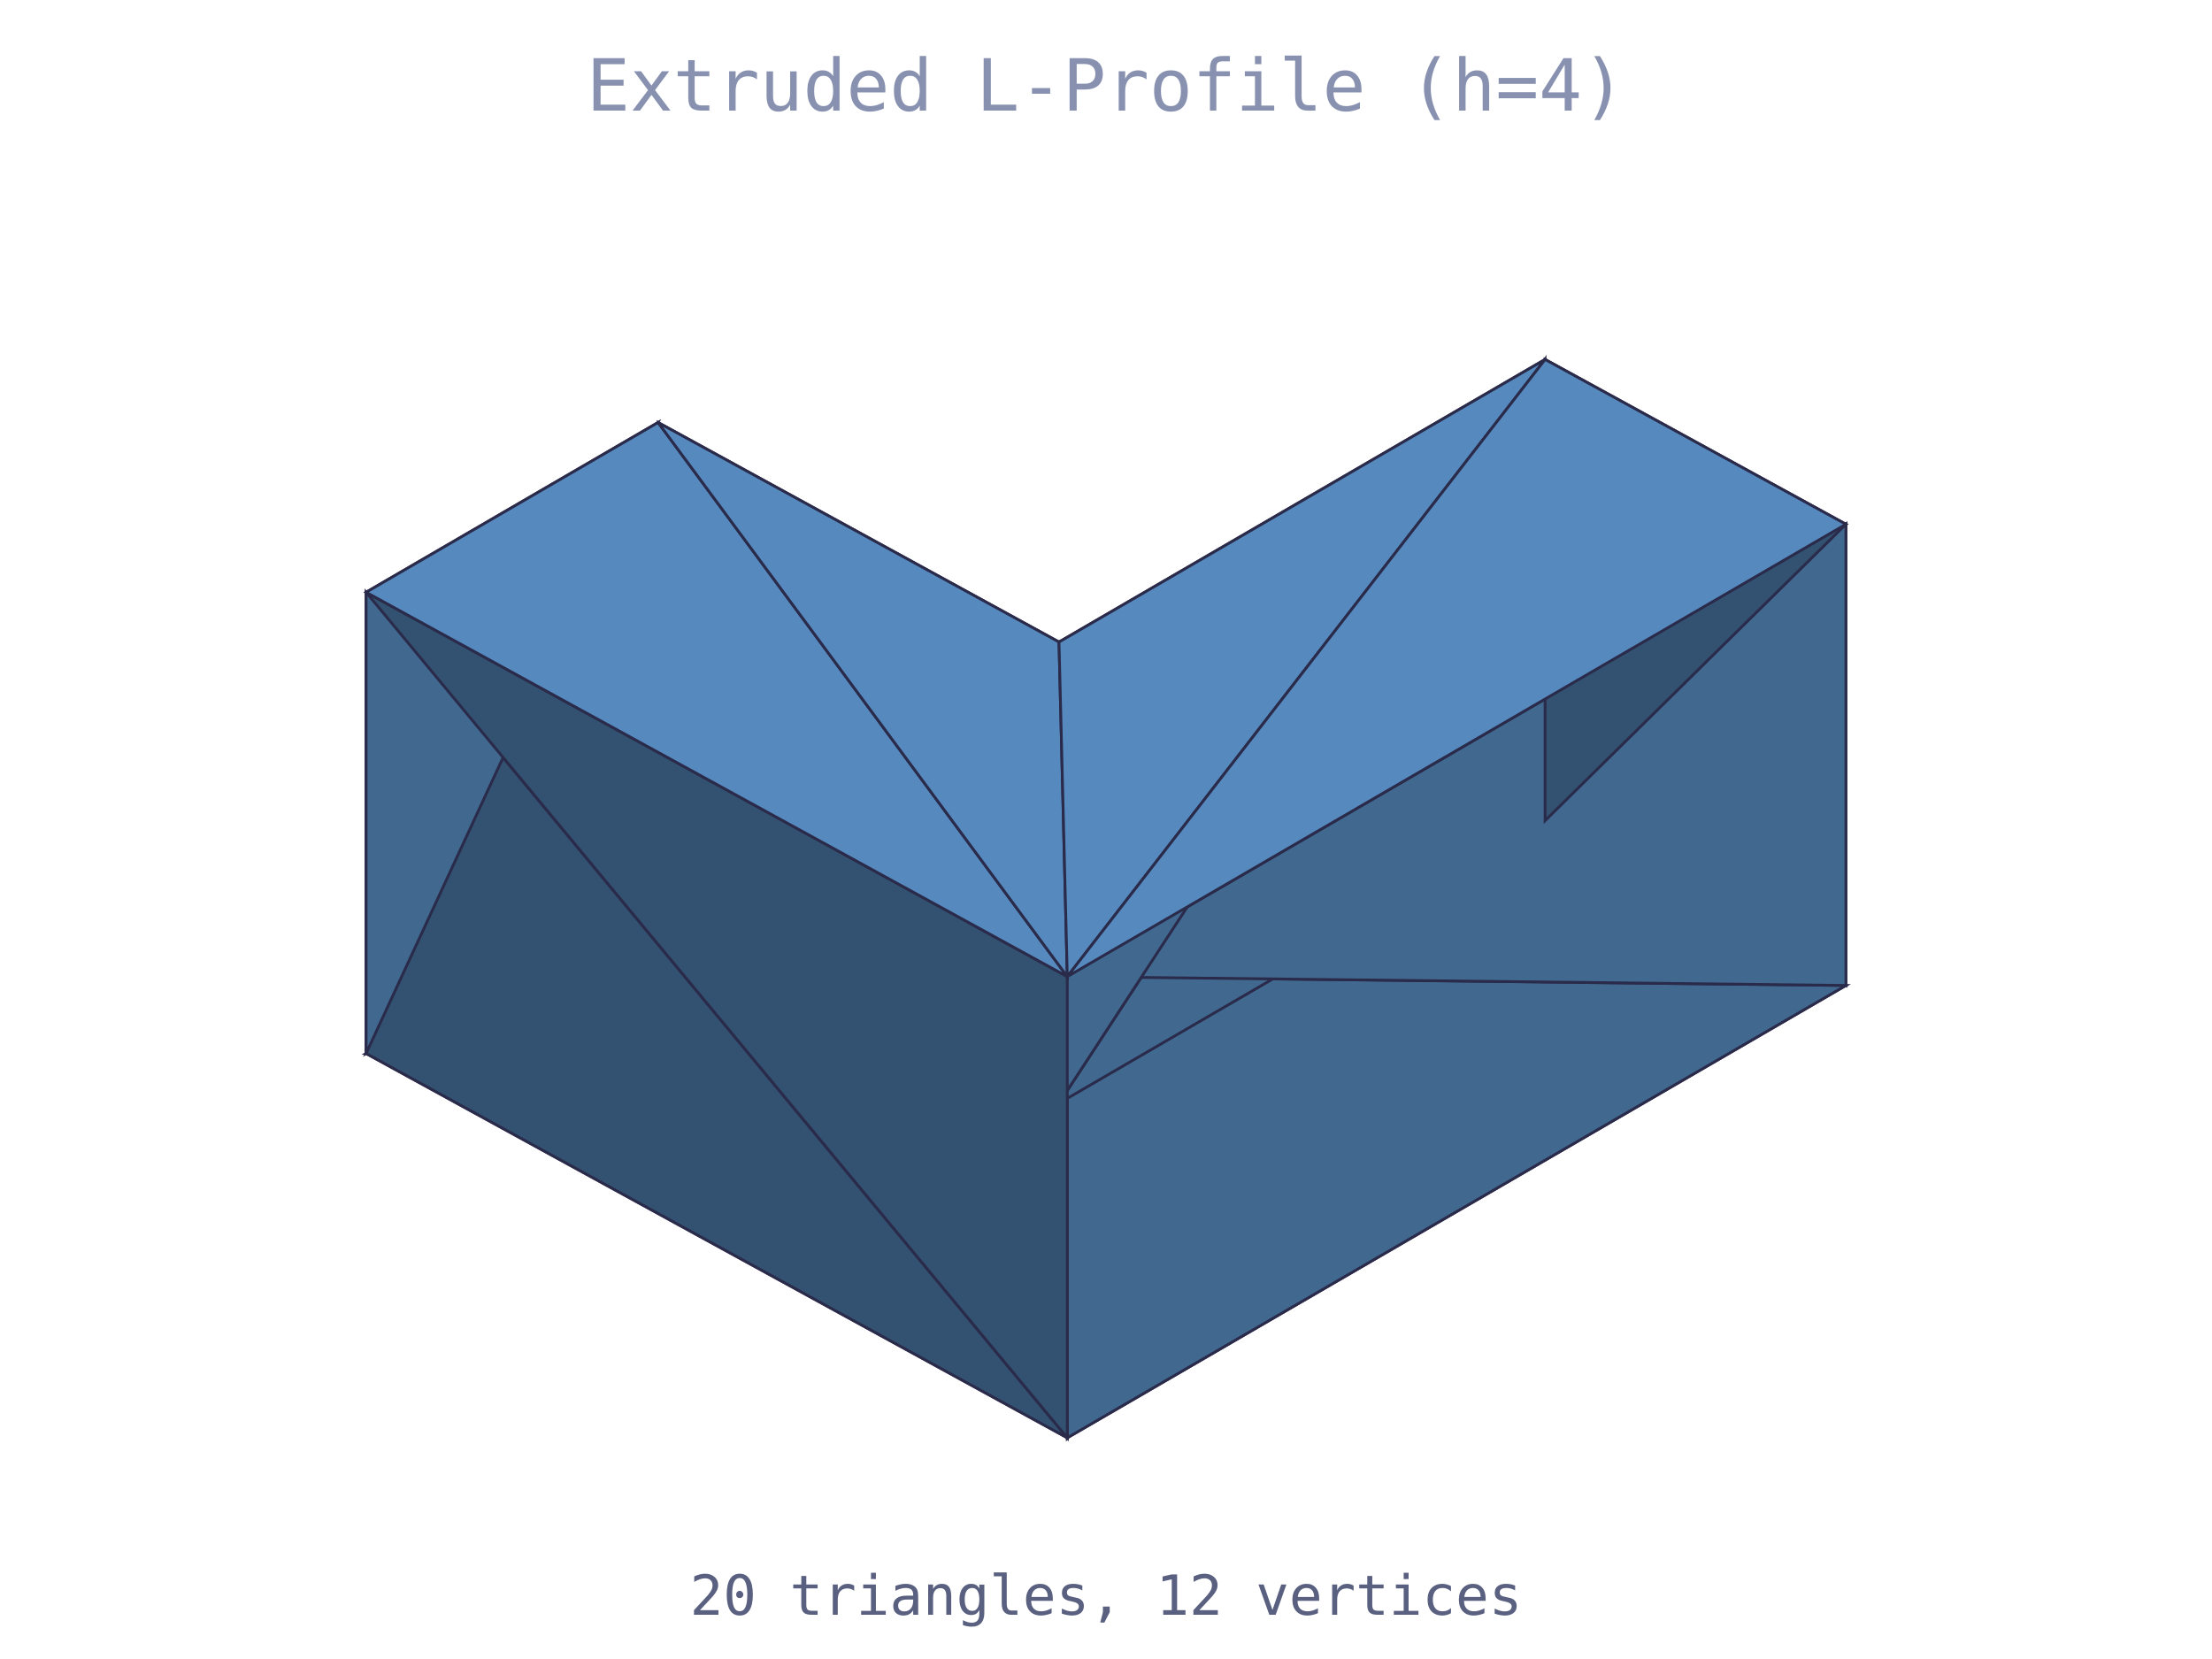
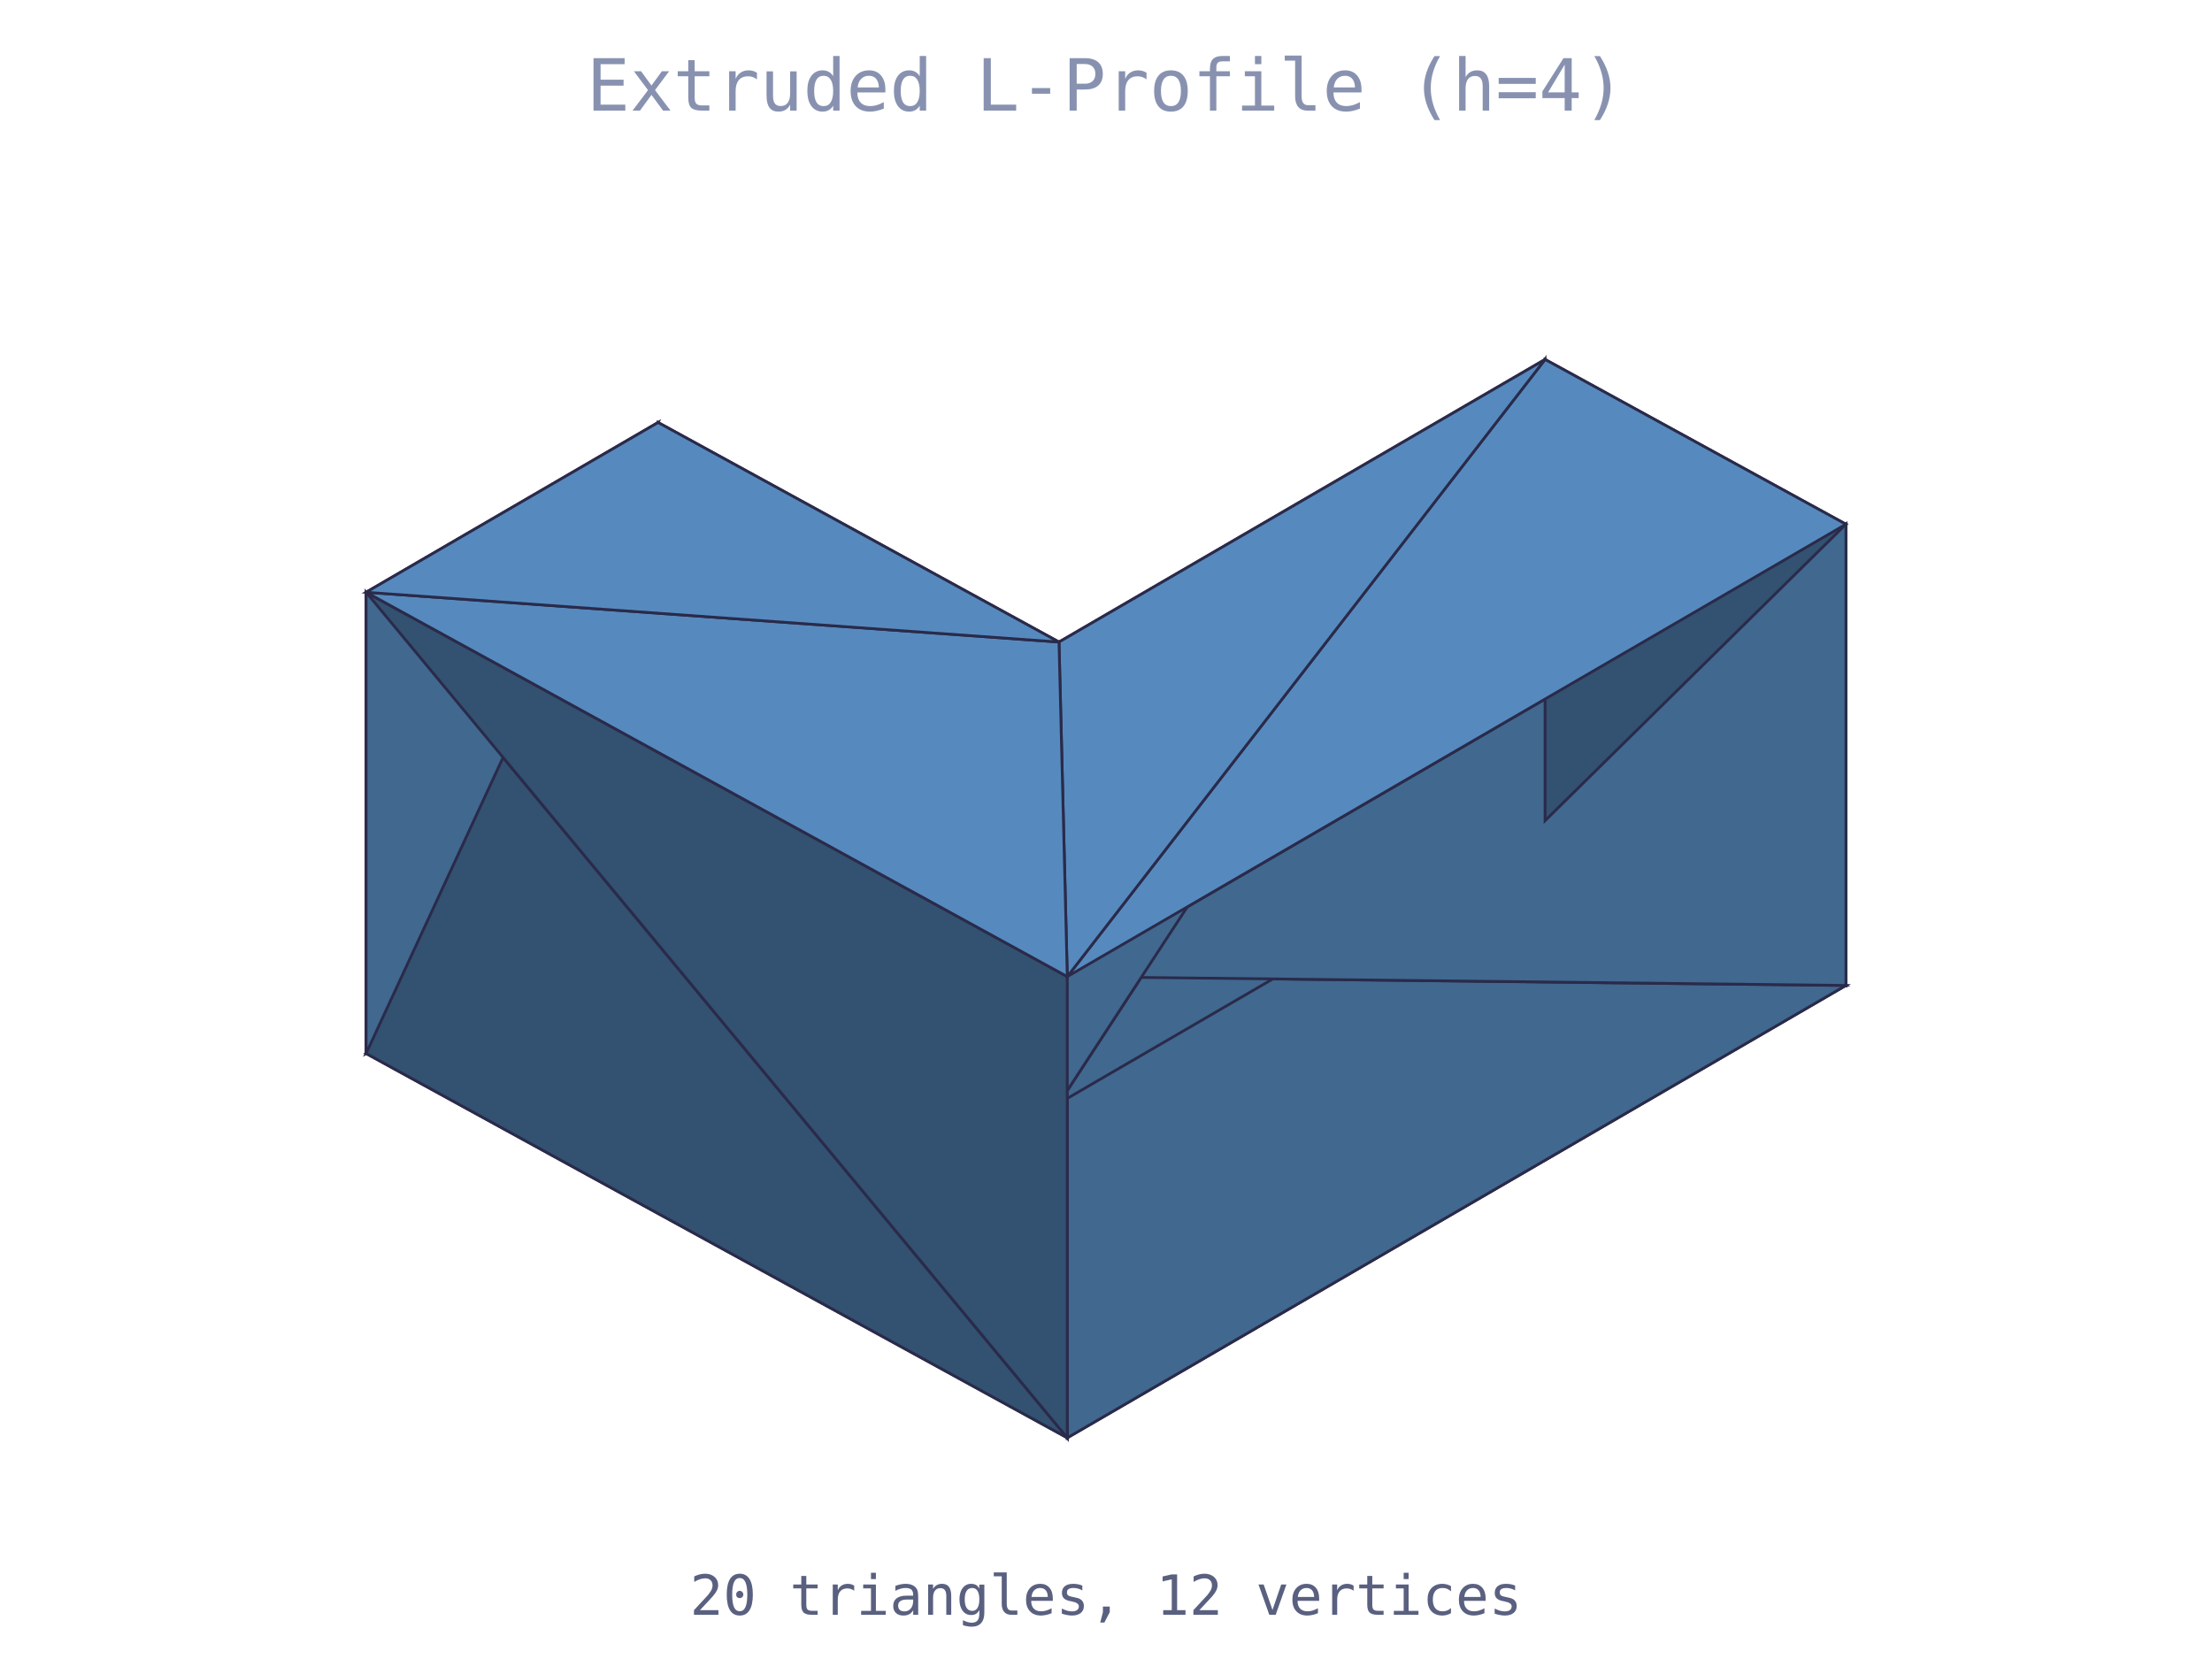
<svg xmlns="http://www.w3.org/2000/svg" width="400" height="300" style="background:#1a1a2e">
  <text x="200" y="20" font-family="monospace" font-size="13" fill="#8892b0" text-anchor="middle">Extruded L-Profile (h=4)</text>
-   <polygon points="193.0,260.0 279.4,148.4 333.8,178.2" fill="rgb(86,138,190)" stroke="#2a2a4a" stroke-width="0.5" />
-   <polygon points="193.0,260.0 191.5,199.5 279.4,148.4" fill="rgb(86,138,190)" stroke="#2a2a4a" stroke-width="0.5" />
-   <polygon points="66.2,190.5 191.5,199.5 193.0,260.0" fill="rgb(86,138,190)" stroke="#2a2a4a" stroke-width="0.5" />
-   <polygon points="191.5,199.5 66.2,190.5 119.0,159.8" fill="rgb(86,138,190)" stroke="#2a2a4a" stroke-width="0.5" />
+   <polygon points="193.0,260.0 66.2,190.5 119.0,159.8" fill="rgb(86,138,190)" stroke="#2a2a4a" stroke-width="0.5" />
+   <polygon points="193.0,260.0 119.0,159.8 191.5,199.5" fill="rgb(86,138,190)" stroke="#2a2a4a" stroke-width="0.5" />
+   <polygon points="333.8,178.2 193.0,260.0 191.5,199.5" fill="rgb(86,138,190)" stroke="#2a2a4a" stroke-width="0.5" />
+   <polygon points="191.5,199.5 279.4,148.4 333.8,178.2" fill="rgb(86,138,190)" stroke="#2a2a4a" stroke-width="0.5" />
  <polygon points="193.0,176.6 193.0,260.0 333.8,178.2" fill="rgb(65,104,143)" stroke="#2a2a4a" stroke-width="0.5" />
  <polygon points="333.8,94.8 333.8,178.2 279.4,148.4" fill="rgb(51,81,112)" stroke="#2a2a4a" stroke-width="0.5" />
  <polygon points="279.4,65.0 279.4,148.4 191.5,199.5" fill="rgb(65,104,143)" stroke="#2a2a4a" stroke-width="0.5" />
  <polygon points="191.5,116.1 191.5,199.5 119.0,159.8" fill="rgb(51,81,112)" stroke="#2a2a4a" stroke-width="0.5" />
  <polygon points="119.0,76.4 119.0,159.8 66.2,190.5" fill="rgb(65,104,143)" stroke="#2a2a4a" stroke-width="0.5" />
  <polygon points="66.2,107.1 66.2,190.5 193.0,260.0" fill="rgb(51,81,112)" stroke="#2a2a4a" stroke-width="0.5" />
  <polygon points="333.8,178.2 333.8,94.8 193.0,176.6" fill="rgb(65,104,143)" stroke="#2a2a4a" stroke-width="0.5" />
  <polygon points="279.4,148.4 279.4,65.0 333.8,94.8" fill="rgb(51,81,112)" stroke="#2a2a4a" stroke-width="0.5" />
  <polygon points="191.5,199.5 191.5,116.1 279.4,65.0" fill="rgb(65,104,143)" stroke="#2a2a4a" stroke-width="0.5" />
  <polygon points="119.0,159.8 119.0,76.4 191.5,116.1" fill="rgb(51,81,112)" stroke="#2a2a4a" stroke-width="0.5" />
  <polygon points="66.2,190.5 66.2,107.1 119.0,76.4" fill="rgb(65,104,143)" stroke="#2a2a4a" stroke-width="0.5" />
  <polygon points="193.0,260.0 193.0,176.6 66.2,107.1" fill="rgb(51,81,112)" stroke="#2a2a4a" stroke-width="0.5" />
-   <polygon points="193.0,176.6 119.0,76.4 66.2,107.1" fill="rgb(86,138,190)" stroke="#2a2a4a" stroke-width="0.5" />
-   <polygon points="193.0,176.6 191.5,116.1 119.0,76.4" fill="rgb(86,138,190)" stroke="#2a2a4a" stroke-width="0.5" />
+   <polygon points="193.0,176.6 333.8,94.8 279.4,65.0" fill="rgb(86,138,190)" stroke="#2a2a4a" stroke-width="0.5" />
  <polygon points="193.0,176.6 279.4,65.0 191.5,116.1" fill="rgb(86,138,190)" stroke="#2a2a4a" stroke-width="0.5" />
-   <polygon points="279.4,65.0 193.0,176.6 333.8,94.8" fill="rgb(86,138,190)" stroke="#2a2a4a" stroke-width="0.5" />
+   <polygon points="66.2,107.1 193.0,176.6 191.5,116.1" fill="rgb(86,138,190)" stroke="#2a2a4a" stroke-width="0.5" />
+   <polygon points="191.5,116.1 119.0,76.4 66.2,107.1" fill="rgb(86,138,190)" stroke="#2a2a4a" stroke-width="0.5" />
  <text x="200" y="292" font-family="monospace" font-size="10" fill="#5a6080" text-anchor="middle">20 triangles, 12 vertices</text>
</svg>
